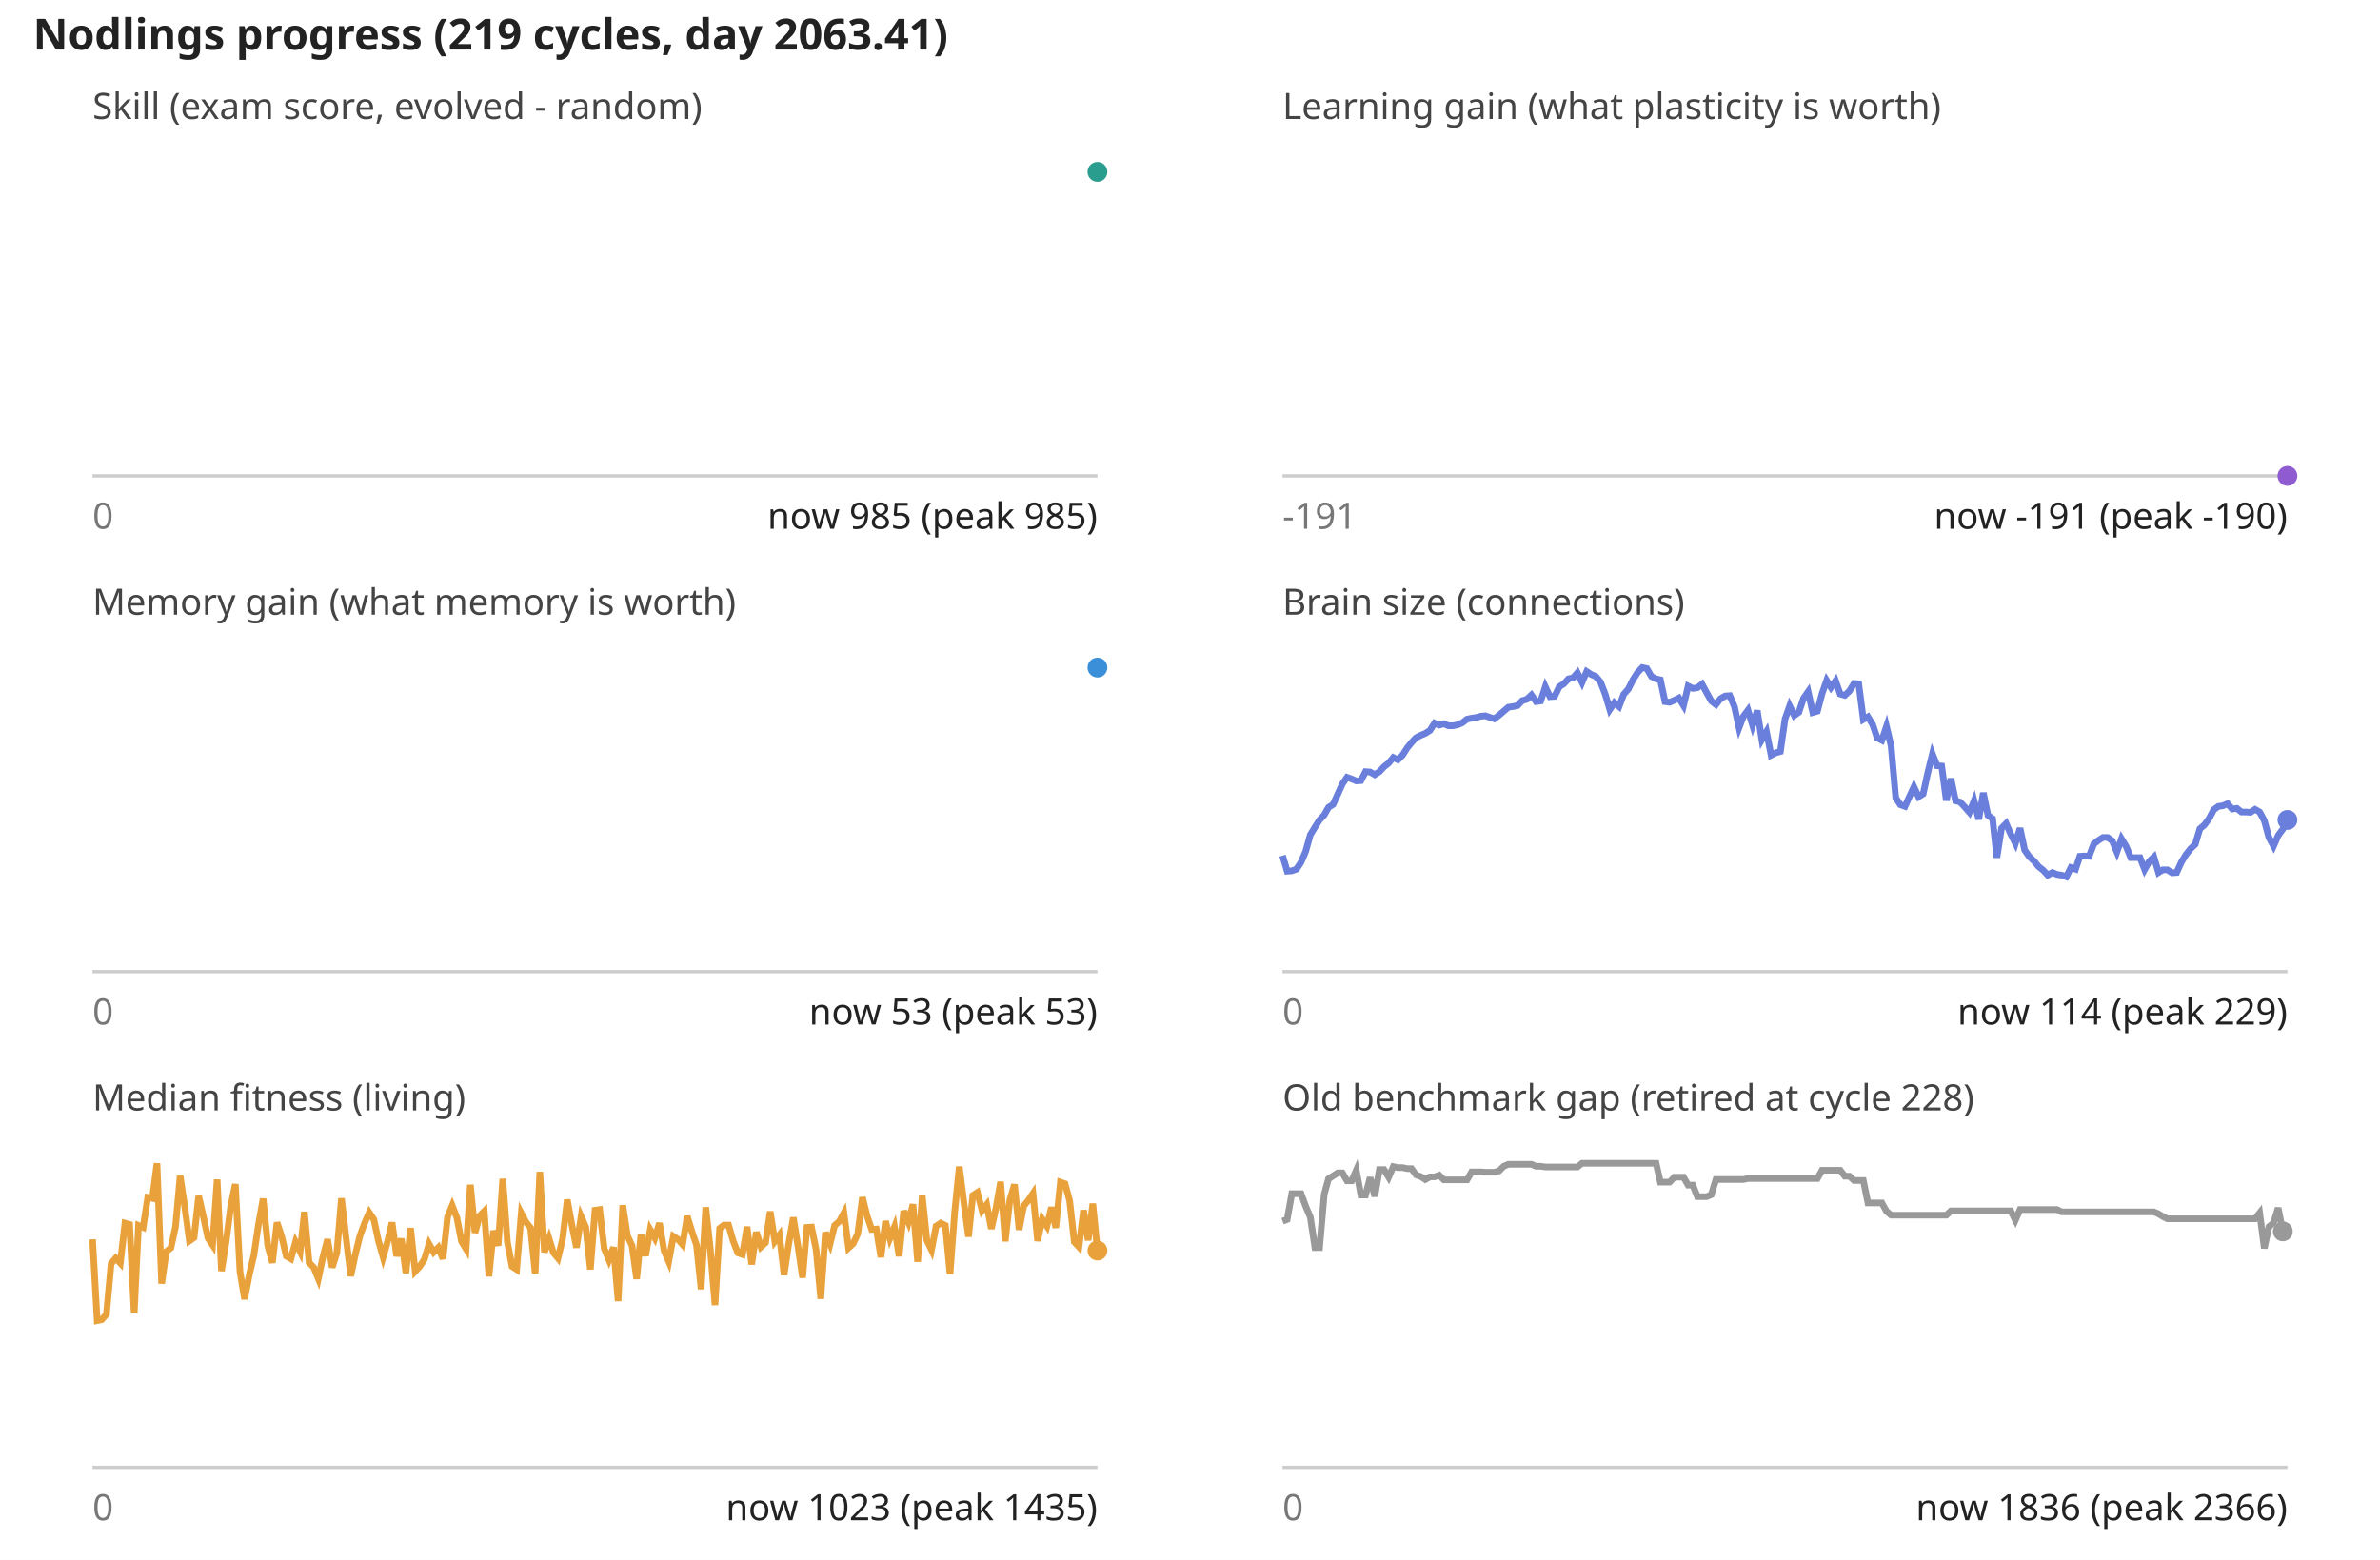
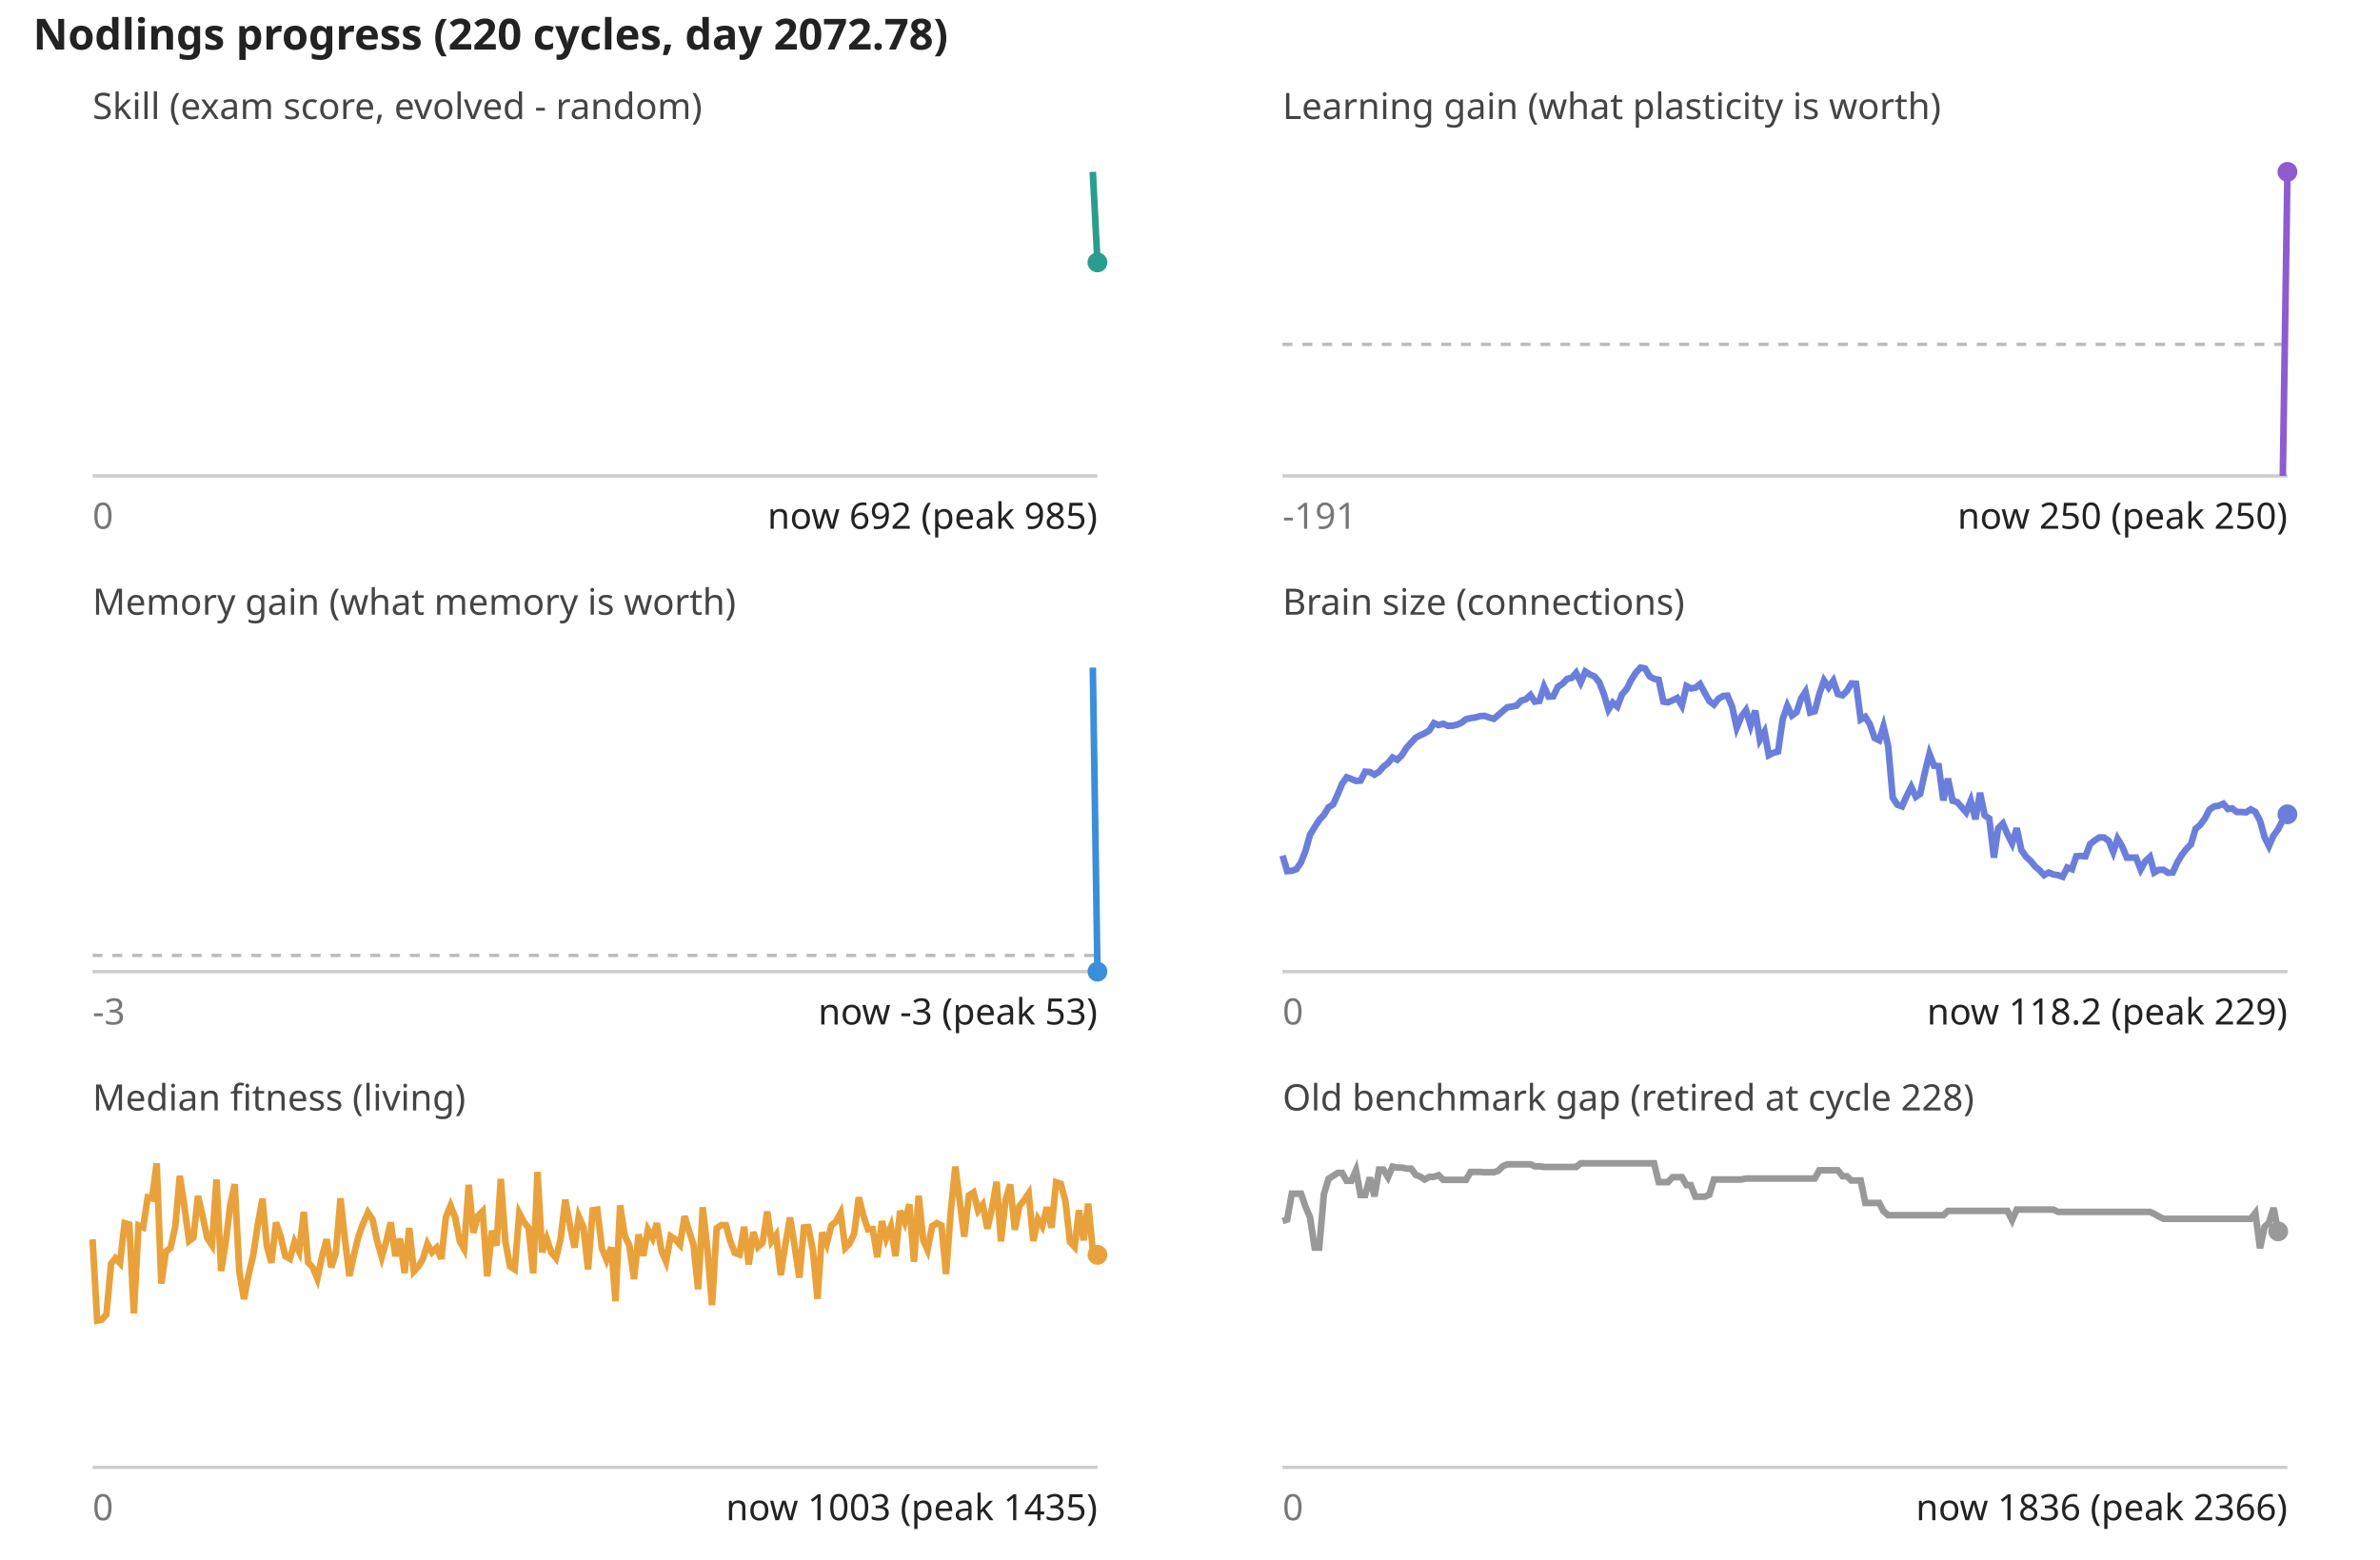
<svg xmlns="http://www.w3.org/2000/svg" viewBox="0 0 720 472" font-family="sans-serif" font-size="11">
  <rect width="100%" height="100%" fill="#fff" />
-   <text x="10" y="15" font-size="13" font-weight="bold" fill="#222">Nodlings progress (219 cycles, day 2063.41)</text>
+   <text x="10" y="15" font-size="13" font-weight="bold" fill="#222">Nodlings progress (220 cycles, day 2072.78)</text>
  <text x="28" y="36" fill="#444">Skill (exam score, evolved - random)</text>
  <line x1="28" y1="144" x2="332" y2="144" stroke="#ccc" />
-   <polyline fill="none" stroke="#2a9d8f" stroke-width="2" points="332.0,52.0" />
-   <circle cx="332.0" cy="52.0" r="3" fill="#2a9d8f" />
+   <polyline fill="none" stroke="#2a9d8f" stroke-width="2" points="330.6,52.0 332.0,79.4" />
+   <circle cx="332.0" cy="79.4" r="3" fill="#2a9d8f" />
  <text x="28" y="160" fill="#777">0</text>
-   <text x="332" y="160" text-anchor="end" fill="#222">now 985 (peak 985)</text>
+   <text x="332" y="160" text-anchor="end" fill="#222">now 692 (peak 985)</text>
  <text x="388" y="36" fill="#444">Learning gain (what plasticity is worth)</text>
-   <line x1="388" y1="-17428.0" x2="692" y2="-17428.0" stroke="#bbb" stroke-dasharray="3 3" />
+   <line x1="388" y1="104.2" x2="692" y2="104.2" stroke="#bbb" stroke-dasharray="3 3" />
  <line x1="388" y1="144" x2="692" y2="144" stroke="#ccc" />
-   <polyline fill="none" stroke="#8e5bd0" stroke-width="2" points="692.0,144.0" />
-   <circle cx="692.0" cy="144.0" r="3" fill="#8e5bd0" />
+   <polyline fill="none" stroke="#8e5bd0" stroke-width="2" points="690.6,144.0 692.0,52.0" />
+   <circle cx="692.0" cy="52.0" r="3" fill="#8e5bd0" />
  <text x="388" y="160" fill="#777">-191</text>
-   <text x="692" y="160" text-anchor="end" fill="#222">now -191 (peak -190)</text>
+   <text x="692" y="160" text-anchor="end" fill="#222">now 250 (peak 250)</text>
  <text x="28" y="186" fill="#444">Memory gain (what memory is worth)</text>
+   <line x1="28" y1="289.1" x2="332" y2="289.1" stroke="#bbb" stroke-dasharray="3 3" />
  <line x1="28" y1="294" x2="332" y2="294" stroke="#ccc" />
-   <polyline fill="none" stroke="#3b8fd9" stroke-width="2" points="332.0,202.0" />
-   <circle cx="332.0" cy="202.0" r="3" fill="#3b8fd9" />
-   <text x="28" y="310" fill="#777">0</text>
-   <text x="332" y="310" text-anchor="end" fill="#222">now 53 (peak 53)</text>
+   <polyline fill="none" stroke="#3b8fd9" stroke-width="2" points="330.6,202.0 332.0,294.0" />
+   <circle cx="332.0" cy="294.0" r="3" fill="#3b8fd9" />
+   <text x="28" y="310" fill="#777">-3</text>
+   <text x="332" y="310" text-anchor="end" fill="#222">now -3 (peak 53)</text>
  <text x="388" y="186" fill="#444">Brain size (connections)</text>
  <line x1="388" y1="294" x2="692" y2="294" stroke="#ccc" />
-   <polyline fill="none" stroke="#6a7fdb" stroke-width="2" points="388.0,258.9 389.4,263.6 390.8,263.5 392.2,263.0 393.6,260.9 395.0,257.6 396.4,252.6 397.8,250.3 399.2,248.1 400.6,246.6 401.9,244.3 403.3,243.4 404.7,240.3 406.1,237.2 407.5,235.2 408.9,235.7 410.3,236.3 411.7,236.2 413.1,233.5 414.5,233.6 415.9,234.4 417.3,233.5 418.7,232.0 420.1,230.9 421.5,229.2 422.9,229.9 424.3,228.5 425.7,226.3 427.0,224.7 428.4,223.2 429.8,222.5 431.2,221.9 432.6,221.0 434.0,218.8 435.4,219.4 436.8,219.0 438.2,219.6 439.6,219.6 441.0,219.3 442.4,218.7 443.8,217.6 445.2,217.3 446.6,217.1 448.0,216.7 449.4,216.6 450.8,217.1 452.1,217.5 453.5,216.4 454.9,215.2 456.3,214.0 457.7,213.8 459.1,213.5 460.5,212.0 461.9,211.6 463.3,210.3 464.7,212.3 466.1,212.1 467.5,207.8 468.9,210.8 470.3,210.7 471.7,207.8 473.1,206.9 474.5,205.4 475.9,205.1 477.2,203.6 478.6,206.5 480.0,203.2 481.4,204.1 482.8,204.7 484.2,206.4 485.6,210.0 487.0,214.7 488.4,212.6 489.8,213.8 491.2,210.1 492.6,208.5 494.0,205.7 495.4,203.5 496.8,202.0 498.2,202.3 499.6,204.7 501.0,205.4 502.3,205.7 503.7,212.3 505.1,212.5 506.5,211.9 507.9,211.2 509.3,213.5 510.7,207.6 512.1,208.3 513.5,208.1 514.9,207.0 516.3,209.6 517.7,212.1 519.1,213.2 520.5,211.4 521.9,210.6 523.3,210.5 524.7,213.8 526.1,220.2 527.4,216.8 528.8,214.9 530.2,219.5 531.6,215.0 533.0,223.8 534.4,221.4 535.8,228.5 537.2,227.8 538.6,227.4 540.0,217.6 541.4,213.6 542.8,216.5 544.2,215.5 545.6,211.3 547.0,209.3 548.4,215.6 549.8,215.2 551.2,209.9 552.6,205.9 553.9,208.0 555.3,206.0 556.7,210.0 558.1,210.4 559.5,209.1 560.9,206.8 562.3,206.9 563.7,217.7 565.1,216.9 566.5,219.2 567.9,223.3 569.3,224.0 570.7,219.8 572.1,225.7 573.5,241.4 574.9,243.5 576.3,244.0 577.7,240.9 579.0,238.1 580.4,241.1 581.8,240.2 583.2,233.8 584.6,228.1 586.0,231.7 587.4,231.8 588.8,242.2 590.2,235.6 591.6,242.3 593.0,242.7 594.4,244.2 595.8,245.8 597.2,242.3 598.6,247.9 600.0,239.9 601.4,246.7 602.8,247.7 604.1,259.5 605.5,250.6 606.9,249.2 608.3,252.4 609.7,255.2 611.1,250.6 612.5,257.2 613.9,259.2 615.3,260.5 616.7,262.2 618.1,263.3 619.5,264.8 620.9,264.0 622.3,264.6 623.7,264.8 625.1,265.3 626.5,262.5 627.9,263.0 629.2,259.1 630.6,259.0 632.0,259.1 633.4,255.4 634.8,254.3 636.2,253.4 637.6,253.4 639.0,254.4 640.4,257.8 641.8,253.8 643.2,256.1 644.6,259.5 646.0,259.5 647.4,259.5 648.8,263.1 650.2,260.6 651.6,259.3 653.0,264.0 654.3,263.2 655.7,263.2 657.1,264.1 658.5,264.0 659.9,260.9 661.3,258.6 662.7,256.8 664.1,255.5 665.5,250.8 666.9,249.6 668.3,247.7 669.7,245.0 671.1,244.0 672.5,243.8 673.9,243.2 675.3,244.8 676.7,244.6 678.1,245.7 679.4,245.7 680.8,245.8 682.2,244.9 683.6,245.7 685.0,248.3 686.4,253.4 687.8,256.0 689.2,252.8 690.6,250.9 692.0,248.1" />
-   <circle cx="692.0" cy="248.1" r="3" fill="#6a7fdb" />
+   <polyline fill="none" stroke="#6a7fdb" stroke-width="2" points="388.0,258.9 389.4,263.6 390.8,263.5 392.2,263.0 393.6,260.9 394.9,257.6 396.3,252.6 397.7,250.3 399.1,248.1 400.5,246.6 401.9,244.3 403.3,243.4 404.7,240.3 406.0,237.2 407.4,235.2 408.8,235.7 410.2,236.3 411.6,236.2 413.0,233.5 414.4,233.6 415.8,234.4 417.2,233.5 418.5,232.0 419.9,230.9 421.3,229.2 422.7,229.9 424.1,228.5 425.5,226.3 426.9,224.7 428.3,223.2 429.6,222.5 431.0,221.9 432.4,221.0 433.8,218.8 435.2,219.4 436.6,219.0 438.0,219.6 439.4,219.6 440.7,219.3 442.1,218.7 443.5,217.6 444.9,217.3 446.3,217.1 447.7,216.7 449.1,216.6 450.5,217.1 451.9,217.5 453.2,216.4 454.6,215.2 456.0,214.0 457.4,213.8 458.8,213.5 460.2,212.0 461.6,211.6 463.0,210.3 464.3,212.3 465.7,212.1 467.1,207.8 468.5,210.8 469.9,210.7 471.3,207.8 472.7,206.9 474.1,205.4 475.5,205.1 476.8,203.6 478.2,206.5 479.6,203.2 481.0,204.1 482.4,204.7 483.8,206.4 485.2,210.0 486.6,214.7 487.9,212.6 489.3,213.8 490.7,210.1 492.1,208.5 493.5,205.7 494.9,203.5 496.3,202.0 497.7,202.3 499.1,204.7 500.4,205.4 501.8,205.7 503.2,212.3 504.6,212.5 506.0,211.9 507.4,211.2 508.8,213.5 510.2,207.6 511.5,208.3 512.9,208.1 514.3,207.0 515.7,209.6 517.1,212.1 518.5,213.2 519.9,211.4 521.3,210.6 522.6,210.5 524.0,213.8 525.4,220.2 526.8,216.8 528.2,214.9 529.6,219.5 531.0,215.0 532.4,223.8 533.8,221.4 535.1,228.5 536.5,227.8 537.9,227.4 539.3,217.6 540.7,213.6 542.1,216.5 543.5,215.5 544.9,211.3 546.2,209.3 547.6,215.6 549.0,215.2 550.4,209.9 551.8,205.9 553.2,208.0 554.6,206.0 556.0,210.0 557.4,210.4 558.7,209.1 560.1,206.8 561.5,206.9 562.9,217.7 564.3,216.9 565.7,219.2 567.1,223.3 568.5,224.0 569.8,219.8 571.2,225.7 572.6,241.4 574.0,243.5 575.4,244.0 576.8,240.9 578.2,238.1 579.6,241.1 580.9,240.2 582.3,233.8 583.7,228.1 585.1,231.7 586.5,231.8 587.9,242.2 589.3,235.6 590.7,242.3 592.1,242.7 593.4,244.2 594.8,245.8 596.2,242.3 597.6,247.9 599.0,239.9 600.4,246.7 601.8,247.7 603.2,259.5 604.5,250.6 605.9,249.2 607.3,252.4 608.7,255.2 610.1,250.6 611.5,257.2 612.9,259.2 614.3,260.5 615.7,262.2 617.0,263.3 618.4,264.8 619.8,264.0 621.2,264.6 622.6,264.8 624.0,265.3 625.4,262.5 626.8,263.0 628.1,259.1 629.5,259.0 630.9,259.1 632.3,255.4 633.7,254.3 635.1,253.4 636.5,253.4 637.9,254.4 639.3,257.8 640.6,253.8 642.0,256.1 643.4,259.5 644.8,259.5 646.2,259.5 647.6,263.1 649.0,260.6 650.4,259.3 651.7,264.0 653.1,263.2 654.5,263.2 655.9,264.1 657.3,264.0 658.7,260.9 660.1,258.6 661.5,256.8 662.8,255.5 664.2,250.8 665.6,249.6 667.0,247.7 668.4,245.0 669.8,244.0 671.2,243.8 672.6,243.2 674.0,244.8 675.3,244.6 676.7,245.7 678.1,245.7 679.5,245.8 680.9,244.9 682.3,245.7 683.7,248.3 685.1,253.4 686.4,256.0 687.8,252.8 689.2,250.9 690.6,248.1 692.0,246.4" />
+   <circle cx="692.0" cy="246.4" r="3" fill="#6a7fdb" />
  <text x="388" y="310" fill="#777">0</text>
-   <text x="692" y="310" text-anchor="end" fill="#222">now 114 (peak 229)</text>
+   <text x="692" y="310" text-anchor="end" fill="#222">now 118.2 (peak 229)</text>
  <text x="28" y="336" fill="#444">Median fitness (living)</text>
  <line x1="28" y1="444" x2="332" y2="444" stroke="#ccc" />
-   <polyline fill="none" stroke="#e9a23b" stroke-width="2" points="28.0,375.0 29.4,399.6 30.8,399.3 32.2,397.7 33.6,382.4 35.0,380.7 36.4,382.2 37.8,370.1 39.2,370.5 40.6,397.4 41.9,370.8 43.3,371.4 44.7,362.3 46.1,362.6 47.5,352.0 48.9,388.4 50.3,378.7 51.7,377.6 53.1,371.2 54.5,355.8 55.9,365.2 57.3,375.5 58.7,374.5 60.1,361.9 61.5,368.0 62.9,374.6 64.3,376.7 65.7,356.9 67.0,384.6 68.4,375.7 69.8,365.0 71.2,358.3 72.6,384.8 74.0,393.1 75.4,385.8 76.8,379.8 78.2,370.5 79.6,362.7 81.0,376.9 82.4,382.1 83.8,369.9 85.2,374.1 86.6,380.1 88.0,380.9 89.4,375.8 90.8,378.7 92.1,366.7 93.5,382.0 94.9,383.5 96.3,386.9 97.7,380.3 99.1,375.0 100.5,383.5 101.9,379.1 103.3,362.6 104.7,374.6 106.1,386.1 107.5,379.6 108.9,373.9 110.3,370.1 111.7,366.9 113.1,369.0 114.5,375.5 115.9,380.4 117.2,375.8 118.6,369.9 120.0,380.1 121.4,374.8 122.8,385.2 124.2,371.6 125.6,384.7 127.0,383.2 128.4,381.0 129.8,376.4 131.2,378.9 132.6,377.5 134.0,380.9 135.4,368.2 136.8,364.8 138.2,368.4 139.6,375.6 141.0,377.9 142.3,358.5 143.7,373.0 145.1,367.9 146.5,366.5 147.9,386.2 149.3,372.4 150.7,376.9 152.1,356.7 153.5,375.8 154.9,383.2 156.3,384.1 157.7,367.1 159.1,369.8 160.5,371.5 161.9,385.3 163.3,354.6 164.7,378.9 166.1,374.8 167.4,379.0 168.8,380.7 170.2,374.9 171.6,363.0 173.0,370.6 174.4,377.5 175.8,368.1 177.2,371.3 178.6,384.1 180.0,366.2 181.4,366.0 182.8,377.8 184.2,381.2 185.6,377.4 187.0,393.7 188.4,364.7 189.8,373.9 191.2,376.9 192.6,387.0 193.9,373.5 195.3,380.0 196.7,372.1 198.1,374.6 199.5,370.1 200.9,378.4 202.3,381.7 203.7,374.1 205.1,375.0 206.5,376.6 207.9,368.0 209.3,372.6 210.7,376.7 212.1,390.1 213.5,365.3 214.9,378.1 216.3,394.9 217.7,371.7 219.0,370.7 220.4,370.7 221.8,375.5 223.2,379.1 224.6,379.6 226.0,371.2 227.4,382.6 228.8,372.8 230.2,377.3 231.6,376.0 233.0,366.6 234.4,375.6 235.8,373.7 237.2,385.8 238.6,376.4 240.0,368.4 241.4,377.1 242.8,386.6 244.1,371.4 245.5,371.3 246.9,378.2 248.3,393.0 249.7,372.9 251.1,376.4 252.5,370.8 253.9,369.6 255.3,367.0 256.7,377.6 258.1,376.3 259.5,373.3 260.9,362.3 262.3,367.9 263.7,372.0 265.1,371.9 266.5,380.4 267.9,369.5 269.2,374.7 270.6,371.2 272.0,380.1 273.4,366.4 274.8,369.8 276.2,364.4 277.6,381.8 279.0,361.8 280.4,375.3 281.8,378.2 283.2,371.0 284.6,370.1 286.0,370.8 287.4,385.5 288.8,366.9 290.2,353.0 291.6,363.9 293.0,374.2 294.3,361.7 295.7,360.8 297.1,366.3 298.5,364.5 299.9,371.8 301.3,365.6 302.7,357.6 304.1,375.6 305.5,363.1 306.9,358.4 308.3,372.1 309.7,364.9 311.1,363.2 312.5,361.1 313.9,375.5 315.3,368.9 316.7,371.0 318.1,365.3 319.4,371.5 320.8,357.7 322.2,358.2 323.6,363.4 325.0,375.8 326.4,377.3 327.8,366.2 329.2,375.3 330.6,364.2 332.0,378.4" />
-   <circle cx="332.0" cy="378.4" r="3" fill="#e9a23b" />
+   <polyline fill="none" stroke="#e9a23b" stroke-width="2" points="28.0,375.0 29.4,399.6 30.8,399.3 32.2,397.7 33.6,382.4 34.9,380.7 36.3,382.2 37.7,370.1 39.1,370.5 40.5,397.4 41.9,370.8 43.3,371.4 44.7,362.3 46.0,362.6 47.4,352.0 48.8,388.4 50.2,378.7 51.6,377.6 53.0,371.2 54.4,355.8 55.8,365.2 57.2,375.5 58.5,374.5 59.9,361.9 61.3,368.0 62.7,374.6 64.1,376.7 65.5,356.9 66.9,384.6 68.3,375.7 69.6,365.0 71.0,358.3 72.4,384.8 73.8,393.1 75.2,385.8 76.6,379.8 78.0,370.5 79.4,362.7 80.7,376.9 82.1,382.1 83.5,369.9 84.9,374.1 86.3,380.1 87.7,380.9 89.1,375.8 90.5,378.7 91.9,366.7 93.2,382.0 94.6,383.5 96.0,386.9 97.4,380.3 98.8,375.0 100.2,383.5 101.6,379.1 103.0,362.6 104.3,374.6 105.7,386.1 107.1,379.6 108.5,373.9 109.9,370.1 111.3,366.9 112.7,369.0 114.1,375.5 115.5,380.4 116.8,375.8 118.2,369.9 119.6,380.1 121.0,374.8 122.4,385.2 123.8,371.6 125.2,384.7 126.6,383.2 127.9,381.0 129.3,376.4 130.7,378.9 132.1,377.5 133.5,380.9 134.9,368.2 136.3,364.8 137.7,368.4 139.1,375.6 140.4,377.9 141.8,358.5 143.2,373.0 144.6,367.9 146.0,366.5 147.4,386.2 148.8,372.4 150.2,376.9 151.5,356.7 152.9,375.8 154.3,383.2 155.7,384.1 157.1,367.1 158.5,369.8 159.9,371.5 161.3,385.3 162.6,354.6 164.0,378.9 165.4,374.8 166.8,379.0 168.2,380.7 169.6,374.9 171.0,363.0 172.4,370.6 173.8,377.5 175.1,368.1 176.5,371.3 177.9,384.1 179.3,366.2 180.7,366.0 182.1,377.8 183.5,381.2 184.9,377.4 186.2,393.7 187.6,364.7 189.0,373.9 190.4,376.9 191.8,387.0 193.2,373.5 194.6,380.0 196.0,372.1 197.4,374.6 198.7,370.1 200.1,378.4 201.5,381.7 202.9,374.1 204.3,375.0 205.7,376.6 207.1,368.0 208.5,372.6 209.8,376.7 211.2,390.1 212.6,365.3 214.0,378.1 215.4,394.9 216.8,371.7 218.2,370.7 219.6,370.7 220.9,375.5 222.3,379.1 223.7,379.6 225.1,371.2 226.5,382.6 227.9,372.8 229.3,377.3 230.7,376.0 232.1,366.6 233.4,375.6 234.8,373.7 236.2,385.8 237.6,376.4 239.0,368.4 240.4,377.1 241.8,386.6 243.2,371.4 244.5,371.3 245.9,378.2 247.3,393.0 248.7,372.9 250.1,376.4 251.5,370.8 252.9,369.6 254.3,367.0 255.7,377.6 257.0,376.3 258.4,373.3 259.8,362.3 261.2,367.9 262.6,372.0 264.0,371.9 265.4,380.4 266.8,369.5 268.1,374.7 269.5,371.2 270.9,380.1 272.3,366.4 273.7,369.8 275.1,364.4 276.5,381.8 277.9,361.8 279.3,375.3 280.6,378.2 282.0,371.0 283.4,370.1 284.8,370.8 286.2,385.5 287.6,366.9 289.0,353.0 290.4,363.9 291.7,374.2 293.1,361.7 294.5,360.8 295.9,366.3 297.3,364.5 298.7,371.8 300.1,365.6 301.5,357.6 302.8,375.6 304.2,363.1 305.6,358.4 307.0,372.1 308.4,364.9 309.8,363.2 311.2,361.1 312.6,375.5 314.0,368.9 315.3,371.0 316.7,365.3 318.1,371.5 319.5,357.7 320.9,358.2 322.3,363.4 323.7,375.8 325.1,377.3 326.4,366.2 327.8,375.3 329.2,364.2 330.6,378.4 332.0,379.7" />
+   <circle cx="332.0" cy="379.7" r="3" fill="#e9a23b" />
  <text x="28" y="460" fill="#777">0</text>
-   <text x="332" y="460" text-anchor="end" fill="#222">now 1023 (peak 1435)</text>
+   <text x="332" y="460" text-anchor="end" fill="#222">now 1003 (peak 1435)</text>
  <text x="388" y="336" fill="#444">Old benchmark gap (retired at cycle 228)</text>
  <line x1="388" y1="444" x2="692" y2="444" stroke="#ccc" />
-   <polyline fill="none" stroke="#999999" stroke-width="2" points="388.0,369.5 389.4,369.0 390.8,361.2 392.2,361.2 393.6,361.2 395.0,365.0 396.4,368.3 397.8,377.5 399.2,377.5 400.6,361.4 401.9,356.7 403.3,355.8 404.7,354.9 406.1,354.9 407.5,357.3 408.9,357.3 410.3,354.1 411.7,361.6 413.1,361.6 414.5,356.3 415.9,362.0 417.3,353.9 418.7,353.9 420.1,356.2 421.5,353.0 422.9,353.3 424.3,353.3 425.7,353.6 427.0,353.6 428.4,355.5 429.8,356.0 431.2,356.9 432.6,356.1 434.0,356.1 435.4,355.6 436.8,357.0 438.2,357.0 439.6,357.0 441.0,357.0 442.4,357.0 443.8,357.0 445.2,354.6 446.6,354.6 448.0,354.6 449.4,354.7 450.8,354.7 452.1,354.7 453.5,354.3 454.9,352.9 456.3,352.3 457.7,352.3 459.1,352.3 460.5,352.3 461.9,352.3 463.3,352.3 464.7,352.9 466.1,352.9 467.5,353.1 468.9,353.1 470.3,353.1 471.7,353.1 473.1,353.1 474.5,353.1 475.9,353.1 477.2,353.1 478.6,352.0 480.0,352.0 481.4,352.0 482.8,352.0 484.2,352.0 485.6,352.0 487.0,352.0 488.4,352.0 489.8,352.0 491.2,352.0 492.6,352.0 494.0,352.0 495.4,352.0 496.8,352.0 498.2,352.0 499.6,352.0 501.0,352.0 502.3,357.7 503.7,357.7 505.1,357.7 506.5,356.2 507.9,356.2 509.3,356.2 510.7,358.6 512.1,358.6 513.5,362.1 514.9,362.1 516.3,362.1 517.7,361.5 519.1,356.9 520.5,356.9 521.9,356.9 523.3,356.9 524.7,356.9 526.1,356.9 527.4,356.9 528.8,356.6 530.2,356.6 531.6,356.6 533.0,356.6 534.4,356.6 535.8,356.6 537.2,356.6 538.6,356.6 540.0,356.6 541.4,356.6 542.8,356.6 544.2,356.6 545.6,356.6 547.0,356.6 548.4,356.6 549.8,356.6 551.2,354.1 552.6,354.1 553.9,354.1 555.3,354.1 556.7,354.1 558.1,355.9 559.5,355.9 560.9,357.2 562.3,357.2 563.7,357.2 565.1,364.0 566.5,364.0 567.9,364.0 569.3,364.0 570.7,366.5 572.1,367.7 573.5,367.7 574.9,367.7 576.3,367.7 577.7,367.7 579.0,367.7 580.4,367.7 581.8,367.7 583.2,367.7 584.6,367.7 586.0,367.7 587.4,367.7 588.8,367.7 590.2,366.4 591.6,366.4 593.0,366.4 594.4,366.4 595.8,366.4 597.2,366.4 598.6,366.4 600.0,366.4 601.4,366.4 602.8,366.4 604.1,366.4 605.5,366.4 606.9,366.4 608.3,366.4 609.7,369.2 611.1,366.0 612.5,366.0 613.9,366.0 615.3,366.0 616.7,366.0 618.1,366.0 619.5,366.0 620.9,366.0 622.3,366.0 623.7,366.7 625.1,366.7 626.5,366.7 627.9,366.7 629.2,366.7 630.6,366.7 632.0,366.7 633.4,366.7 634.8,366.7 636.2,366.7 637.6,366.7 639.0,366.7 640.4,366.7 641.8,366.7 643.2,366.7 644.6,366.7 646.0,366.7 647.4,366.7 648.8,366.7 650.2,366.7 651.6,366.7 653.0,367.3 654.3,368.1 655.7,368.8 657.1,368.8 658.5,368.8 659.9,368.8 661.3,368.8 662.7,368.8 664.1,368.8 665.5,368.8 666.9,368.8 668.3,368.8 669.7,368.8 671.1,368.8 672.5,368.8 673.9,368.8 675.3,368.8 676.7,368.8 678.1,368.8 679.4,368.8 680.8,368.8 682.2,368.8 683.6,367.0 685.0,377.7 686.4,371.2 687.8,370.0 689.2,365.5 690.6,372.6" />
-   <circle cx="690.6" cy="372.6" r="3" fill="#999999" />
+   <polyline fill="none" stroke="#999999" stroke-width="2" points="388.0,369.5 389.4,369.0 390.8,361.2 392.2,361.2 393.6,361.2 394.9,365.0 396.3,368.3 397.7,377.5 399.1,377.5 400.5,361.4 401.9,356.7 403.3,355.8 404.7,354.9 406.0,354.9 407.4,357.3 408.8,357.3 410.2,354.1 411.6,361.6 413.0,361.6 414.4,356.3 415.8,362.0 417.2,353.9 418.5,353.9 419.9,356.2 421.3,353.0 422.7,353.3 424.1,353.3 425.5,353.6 426.9,353.6 428.3,355.5 429.6,356.0 431.0,356.9 432.4,356.1 433.8,356.1 435.2,355.6 436.6,357.0 438.0,357.0 439.4,357.0 440.7,357.0 442.1,357.0 443.5,357.0 444.9,354.6 446.3,354.6 447.7,354.6 449.1,354.7 450.5,354.7 451.9,354.7 453.2,354.3 454.6,352.9 456.0,352.3 457.4,352.3 458.8,352.3 460.2,352.3 461.6,352.3 463.0,352.3 464.3,352.9 465.7,352.9 467.1,353.1 468.5,353.1 469.9,353.1 471.3,353.1 472.7,353.1 474.1,353.1 475.5,353.1 476.8,353.1 478.2,352.0 479.6,352.0 481.0,352.0 482.4,352.0 483.8,352.0 485.2,352.0 486.6,352.0 487.9,352.0 489.3,352.0 490.7,352.0 492.1,352.0 493.5,352.0 494.9,352.0 496.3,352.0 497.7,352.0 499.1,352.0 500.4,352.0 501.8,357.7 503.2,357.7 504.6,357.7 506.0,356.2 507.4,356.2 508.8,356.2 510.2,358.6 511.5,358.6 512.9,362.1 514.3,362.1 515.7,362.1 517.1,361.5 518.5,356.9 519.9,356.9 521.3,356.9 522.6,356.9 524.0,356.9 525.4,356.9 526.8,356.9 528.2,356.6 529.6,356.6 531.0,356.6 532.4,356.6 533.8,356.6 535.1,356.6 536.5,356.6 537.9,356.6 539.3,356.6 540.7,356.6 542.1,356.6 543.5,356.6 544.9,356.6 546.2,356.6 547.6,356.6 549.0,356.6 550.4,354.1 551.8,354.1 553.2,354.1 554.6,354.1 556.0,354.1 557.4,355.9 558.7,355.9 560.1,357.2 561.5,357.2 562.9,357.2 564.3,364.0 565.7,364.0 567.1,364.0 568.5,364.0 569.8,366.5 571.2,367.7 572.6,367.7 574.0,367.7 575.4,367.7 576.8,367.7 578.2,367.7 579.6,367.7 580.9,367.7 582.3,367.7 583.7,367.7 585.1,367.7 586.5,367.7 587.9,367.7 589.3,366.4 590.7,366.4 592.1,366.4 593.4,366.4 594.8,366.4 596.2,366.4 597.6,366.4 599.0,366.4 600.4,366.4 601.8,366.4 603.2,366.4 604.5,366.4 605.9,366.4 607.3,366.4 608.7,369.2 610.1,366.0 611.5,366.0 612.9,366.0 614.3,366.0 615.7,366.0 617.0,366.0 618.4,366.0 619.8,366.0 621.2,366.0 622.6,366.7 624.0,366.7 625.4,366.7 626.8,366.7 628.1,366.7 629.5,366.7 630.9,366.7 632.3,366.7 633.7,366.7 635.1,366.7 636.5,366.7 637.9,366.7 639.3,366.7 640.6,366.7 642.0,366.7 643.4,366.7 644.8,366.7 646.2,366.7 647.6,366.7 649.0,366.7 650.4,366.7 651.7,367.3 653.1,368.1 654.5,368.8 655.9,368.8 657.3,368.8 658.7,368.8 660.1,368.8 661.5,368.8 662.8,368.8 664.2,368.8 665.6,368.8 667.0,368.8 668.4,368.8 669.8,368.8 671.2,368.8 672.6,368.8 674.0,368.8 675.3,368.8 676.7,368.8 678.1,368.8 679.5,368.8 680.9,368.8 682.3,367.0 683.7,377.7 685.1,371.2 686.4,370.0 687.8,365.5 689.2,372.6" />
+   <circle cx="689.2" cy="372.6" r="3" fill="#999999" />
  <text x="388" y="460" fill="#777">0</text>
  <text x="692" y="460" text-anchor="end" fill="#222">now 1836 (peak 2366)</text>
</svg>
